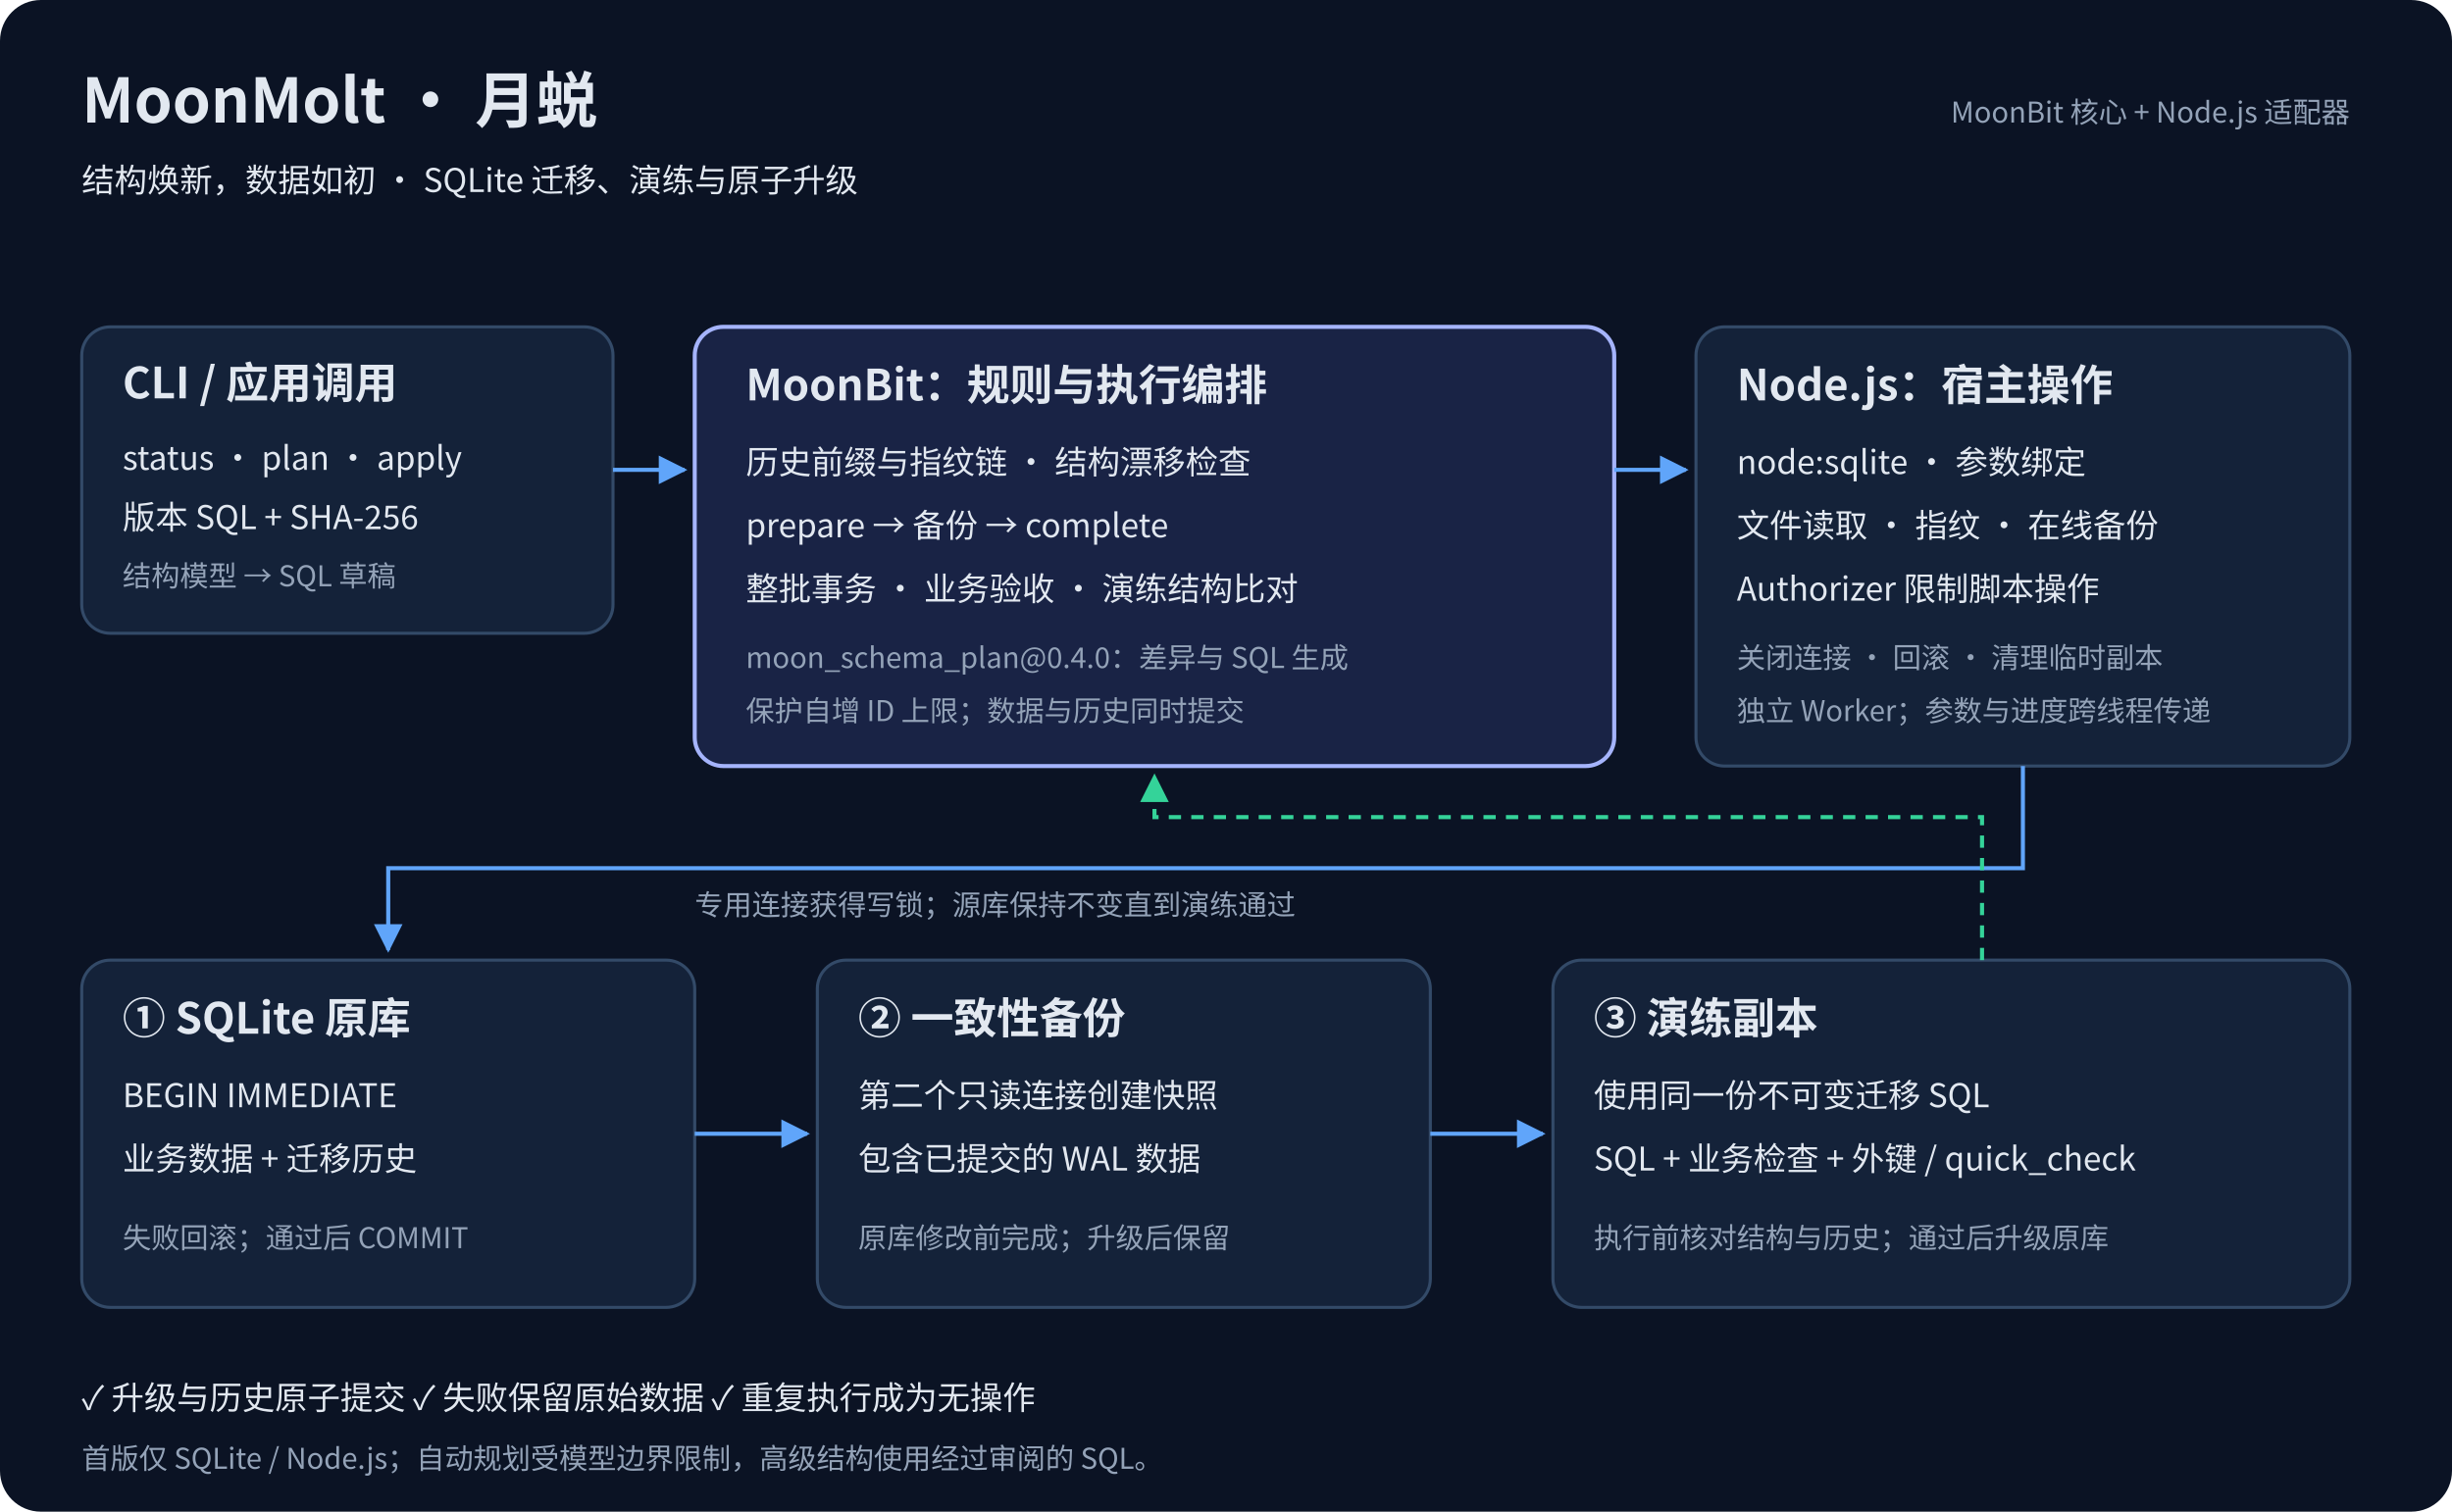
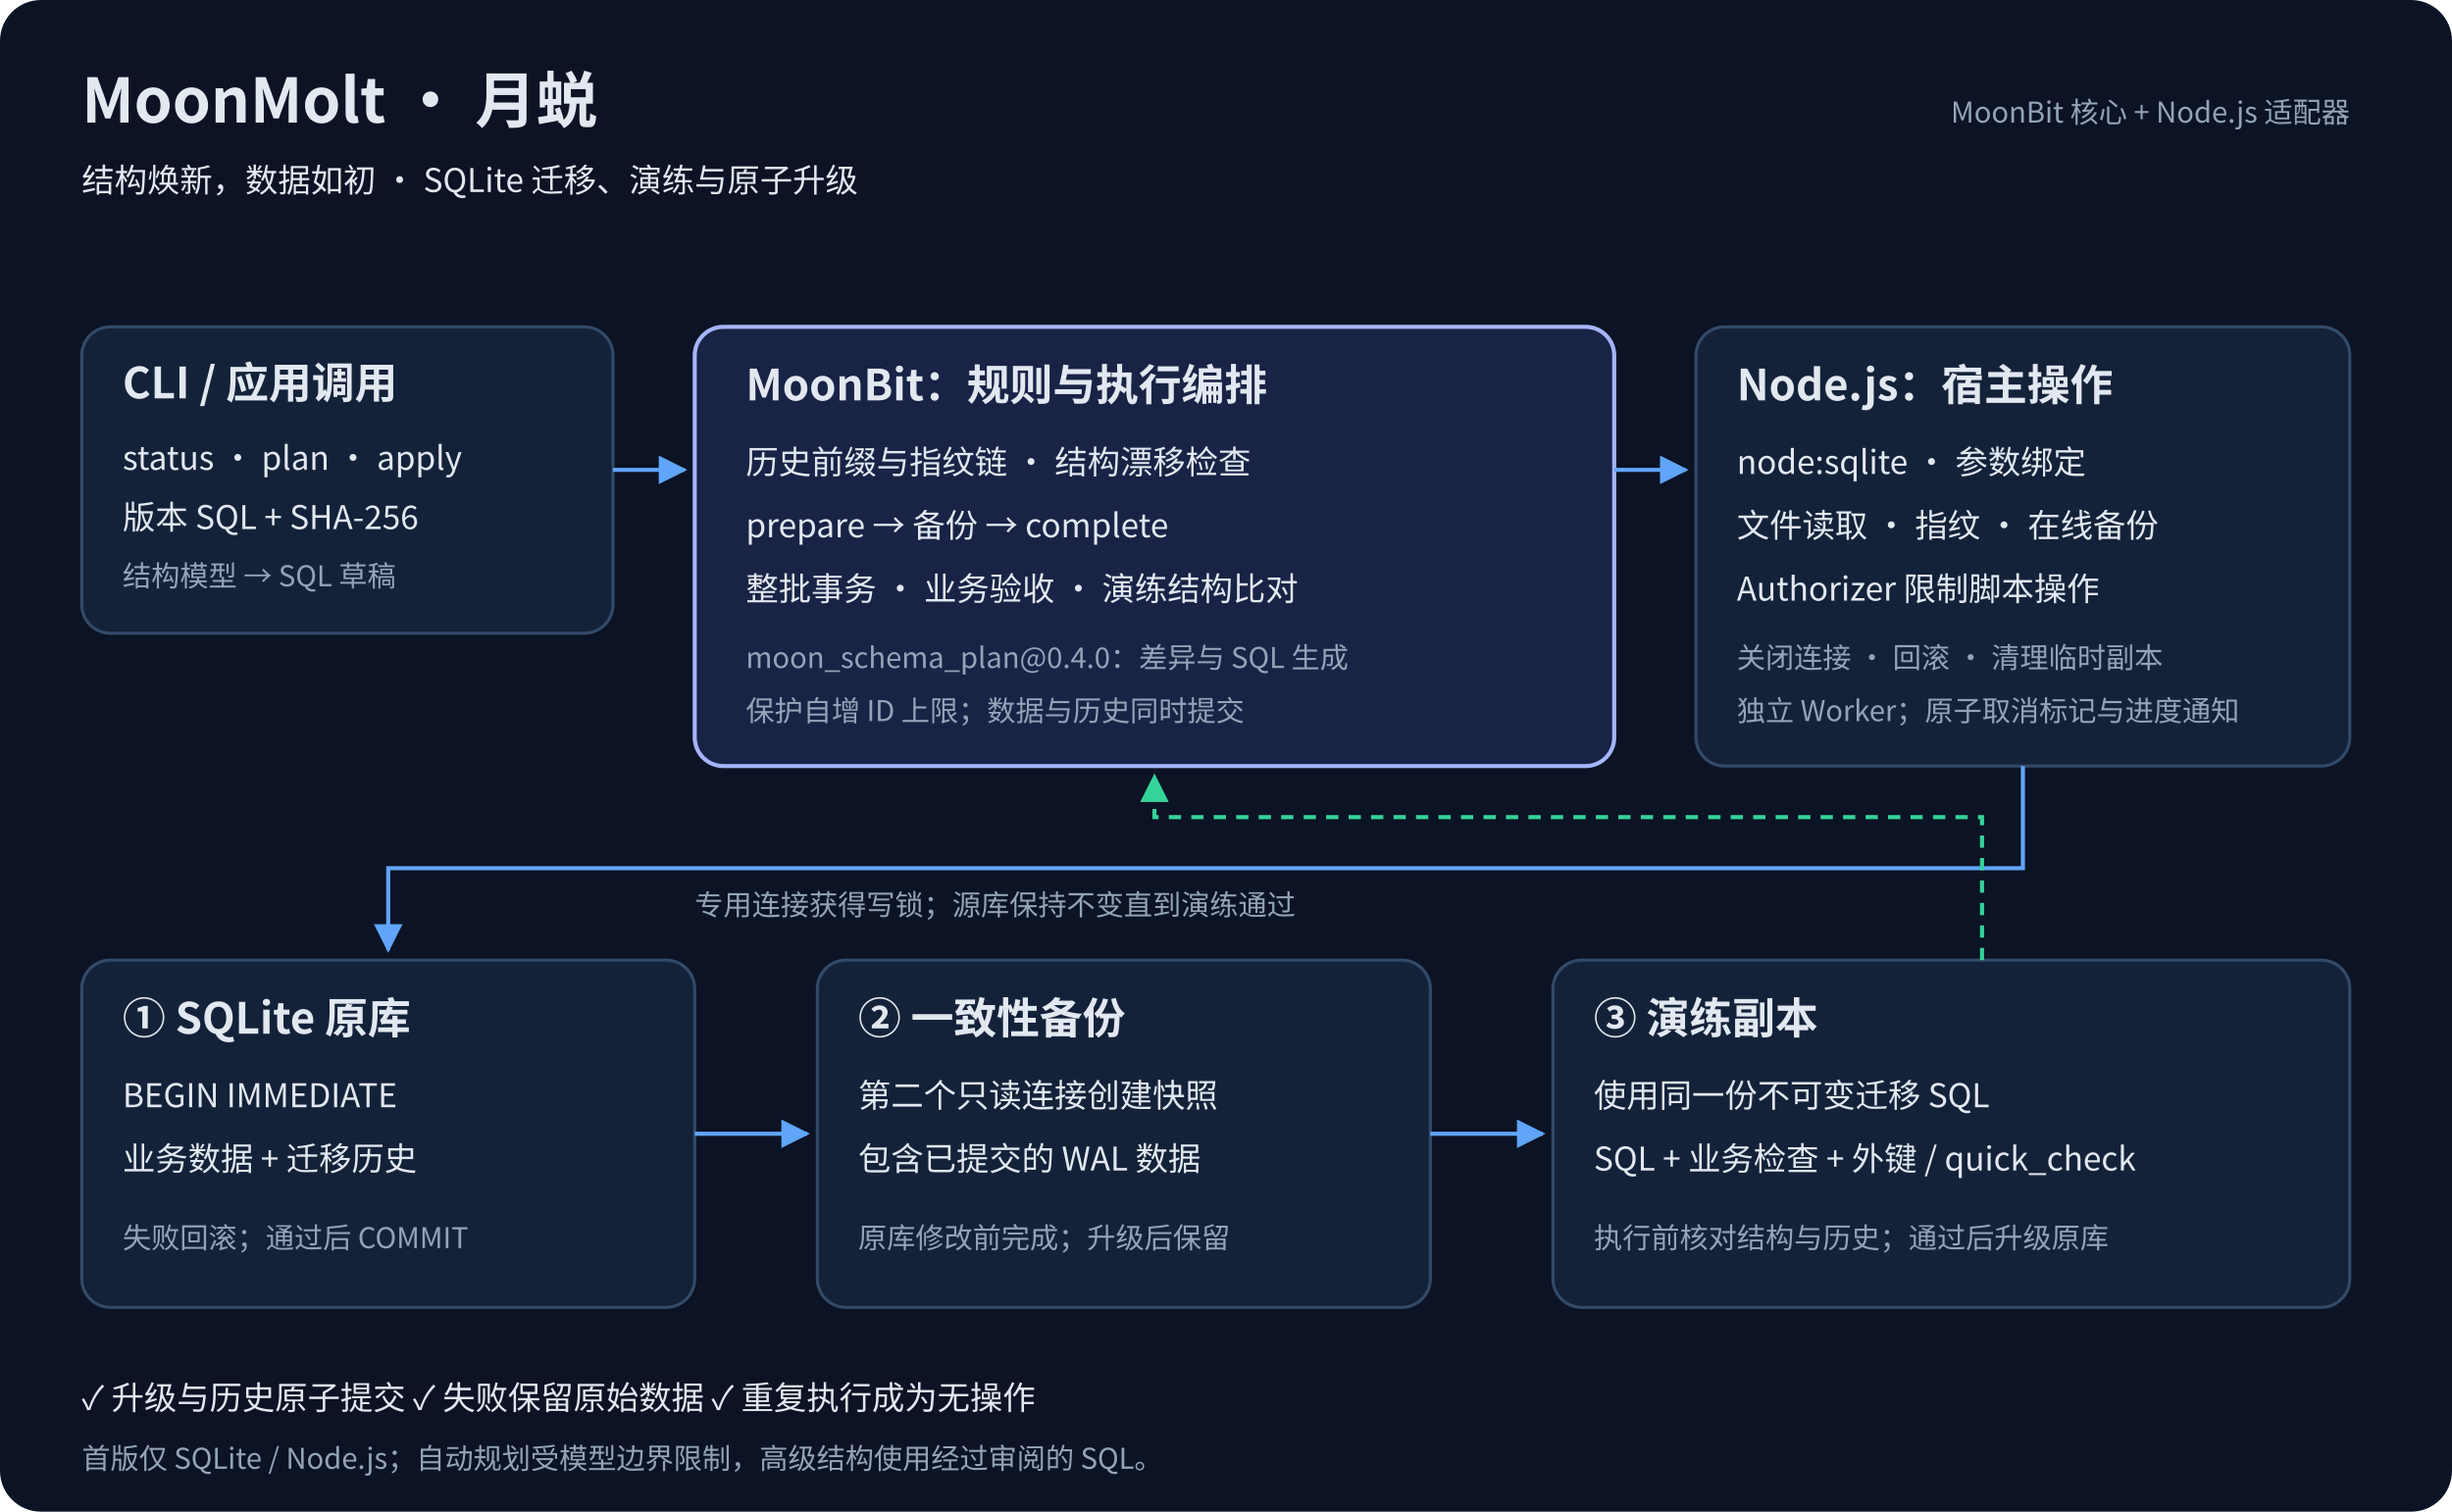
<svg xmlns="http://www.w3.org/2000/svg" width="1200" height="740" viewBox="0 0 1200 740" role="img" aria-labelledby="title desc">
  <defs>
    <marker id="arrow" viewBox="0 0 10 10" refX="9" refY="5" markerWidth="7" markerHeight="7" orient="auto-start-reverse">
      <path d="M0 0L10 5L0 10Z" fill="#60a5fa" />
    </marker>
    <marker id="check" viewBox="0 0 10 10" refX="9" refY="5" markerWidth="7" markerHeight="7" orient="auto">
      <path d="M0 0L10 5L0 10Z" fill="#34d399" />
    </marker>
    <style>
      text{font-family:'Microsoft YaHei','Noto Sans CJK SC',sans-serif;fill:#e2e8f0}
      .title{font-size:30px;font-weight:700}.heading{font-size:21px;font-weight:700}.body{font-size:16px}.small{font-size:14px;fill:#94a3b8}
      .box{fill:#142239;stroke:#334a68;stroke-width:1.5}.core{fill:#192345;stroke:#a5b4fc;stroke-width:2}.line{fill:none;stroke:#60a5fa;stroke-width:2;marker-end:url(#arrow)}
    </style>
  </defs>
  <rect width="1200" height="740" rx="20" fill="#0b1324" />
  <text x="40" y="60" class="title">MoonMolt · 月蜕</text>
  <text x="40" y="94" class="body">结构焕新，数据如初 · SQLite 迁移、演练与原子升级</text>
  <text x="1150" y="60" class="small" text-anchor="end">MoonBit 核心 + Node.js 适配器</text>
  <rect x="40" y="160" width="260" height="150" rx="14" class="box" />
  <text x="60" y="195" class="heading">CLI / 应用调用</text>
  <text x="60" y="230" class="body">status · plan · apply</text>
  <text x="60" y="259" class="body">版本 SQL + SHA-256</text>
  <text x="60" y="287" class="small">结构模型 → SQL 草稿</text>
  <rect x="340" y="160" width="450" height="215" rx="14" class="core" />
  <text x="365" y="196" class="heading">MoonBit：规则与执行编排</text>
  <text x="365" y="232" class="body">历史前缀与指纹链 · 结构漂移检查</text>
  <text x="365" y="263" class="body">prepare → 备份 → complete</text>
  <text x="365" y="294" class="body">整批事务 · 业务验收 · 演练结构比对</text>
  <text x="365" y="327" class="small">moon_schema_plan@0.4.0：差异与 SQL 生成</text>
  <text x="365" y="353" class="small">保护自增 ID 上限；数据与历史同时提交</text>
  <rect x="830" y="160" width="320" height="215" rx="14" class="box" />
  <text x="850" y="196" class="heading">Node.js：宿主操作</text>
  <text x="850" y="232" class="body">node:sqlite · 参数绑定</text>
  <text x="850" y="263" class="body">文件读取 · 指纹 · 在线备份</text>
  <text x="850" y="294" class="body">Authorizer 限制脚本操作</text>
  <text x="850" y="327" class="small">关闭连接 · 回滚 · 清理临时副本</text>
-   <text x="850" y="353" class="small">独立 Worker；参数与进度跨线程传递</text>
+   <text x="850" y="353" class="small">独立 Worker；原子取消标记与进度通知</text>
  <path d="M300 230H335" class="line" />
  <path d="M790 230H825" class="line" />
  <path d="M990 375V425H190V465" class="line" />
  <text x="340" y="448" class="small">专用连接获得写锁；源库保持不变直到演练通过</text>
  <rect x="40" y="470" width="300" height="170" rx="14" class="box" />
  <text x="60" y="506" class="heading">① SQLite 原库</text>
  <text x="60" y="542" class="body">BEGIN IMMEDIATE</text>
  <text x="60" y="573" class="body">业务数据 + 迁移历史</text>
  <text x="60" y="611" class="small">失败回滚；通过后 COMMIT</text>
  <rect x="400" y="470" width="300" height="170" rx="14" class="box" />
  <text x="420" y="506" class="heading">② 一致性备份</text>
  <text x="420" y="542" class="body">第二个只读连接创建快照</text>
  <text x="420" y="573" class="body">包含已提交的 WAL 数据</text>
  <text x="420" y="611" class="small">原库修改前完成；升级后保留</text>
  <rect x="760" y="470" width="390" height="170" rx="14" class="box" />
  <text x="780" y="506" class="heading">③ 演练副本</text>
  <text x="780" y="542" class="body">使用同一份不可变迁移 SQL</text>
  <text x="780" y="573" class="body">SQL + 业务检查 + 外键 / quick_check</text>
  <text x="780" y="611" class="small">执行前核对结构与历史；通过后升级原库</text>
  <path d="M340 555H395" class="line" />
  <path d="M700 555H755" class="line" />
  <path d="M970 470V400H565V380" fill="none" stroke="#34d399" stroke-width="2" stroke-dasharray="6 5" marker-end="url(#check)" />
  <text x="40" y="690" class="body">✓ 升级与历史原子提交     ✓ 失败保留原始数据     ✓ 重复执行成为无操作</text>
  <text x="40" y="719" class="small">首版仅 SQLite / Node.js；自动规划受模型边界限制，高级结构使用经过审阅的 SQL。</text>
</svg>
